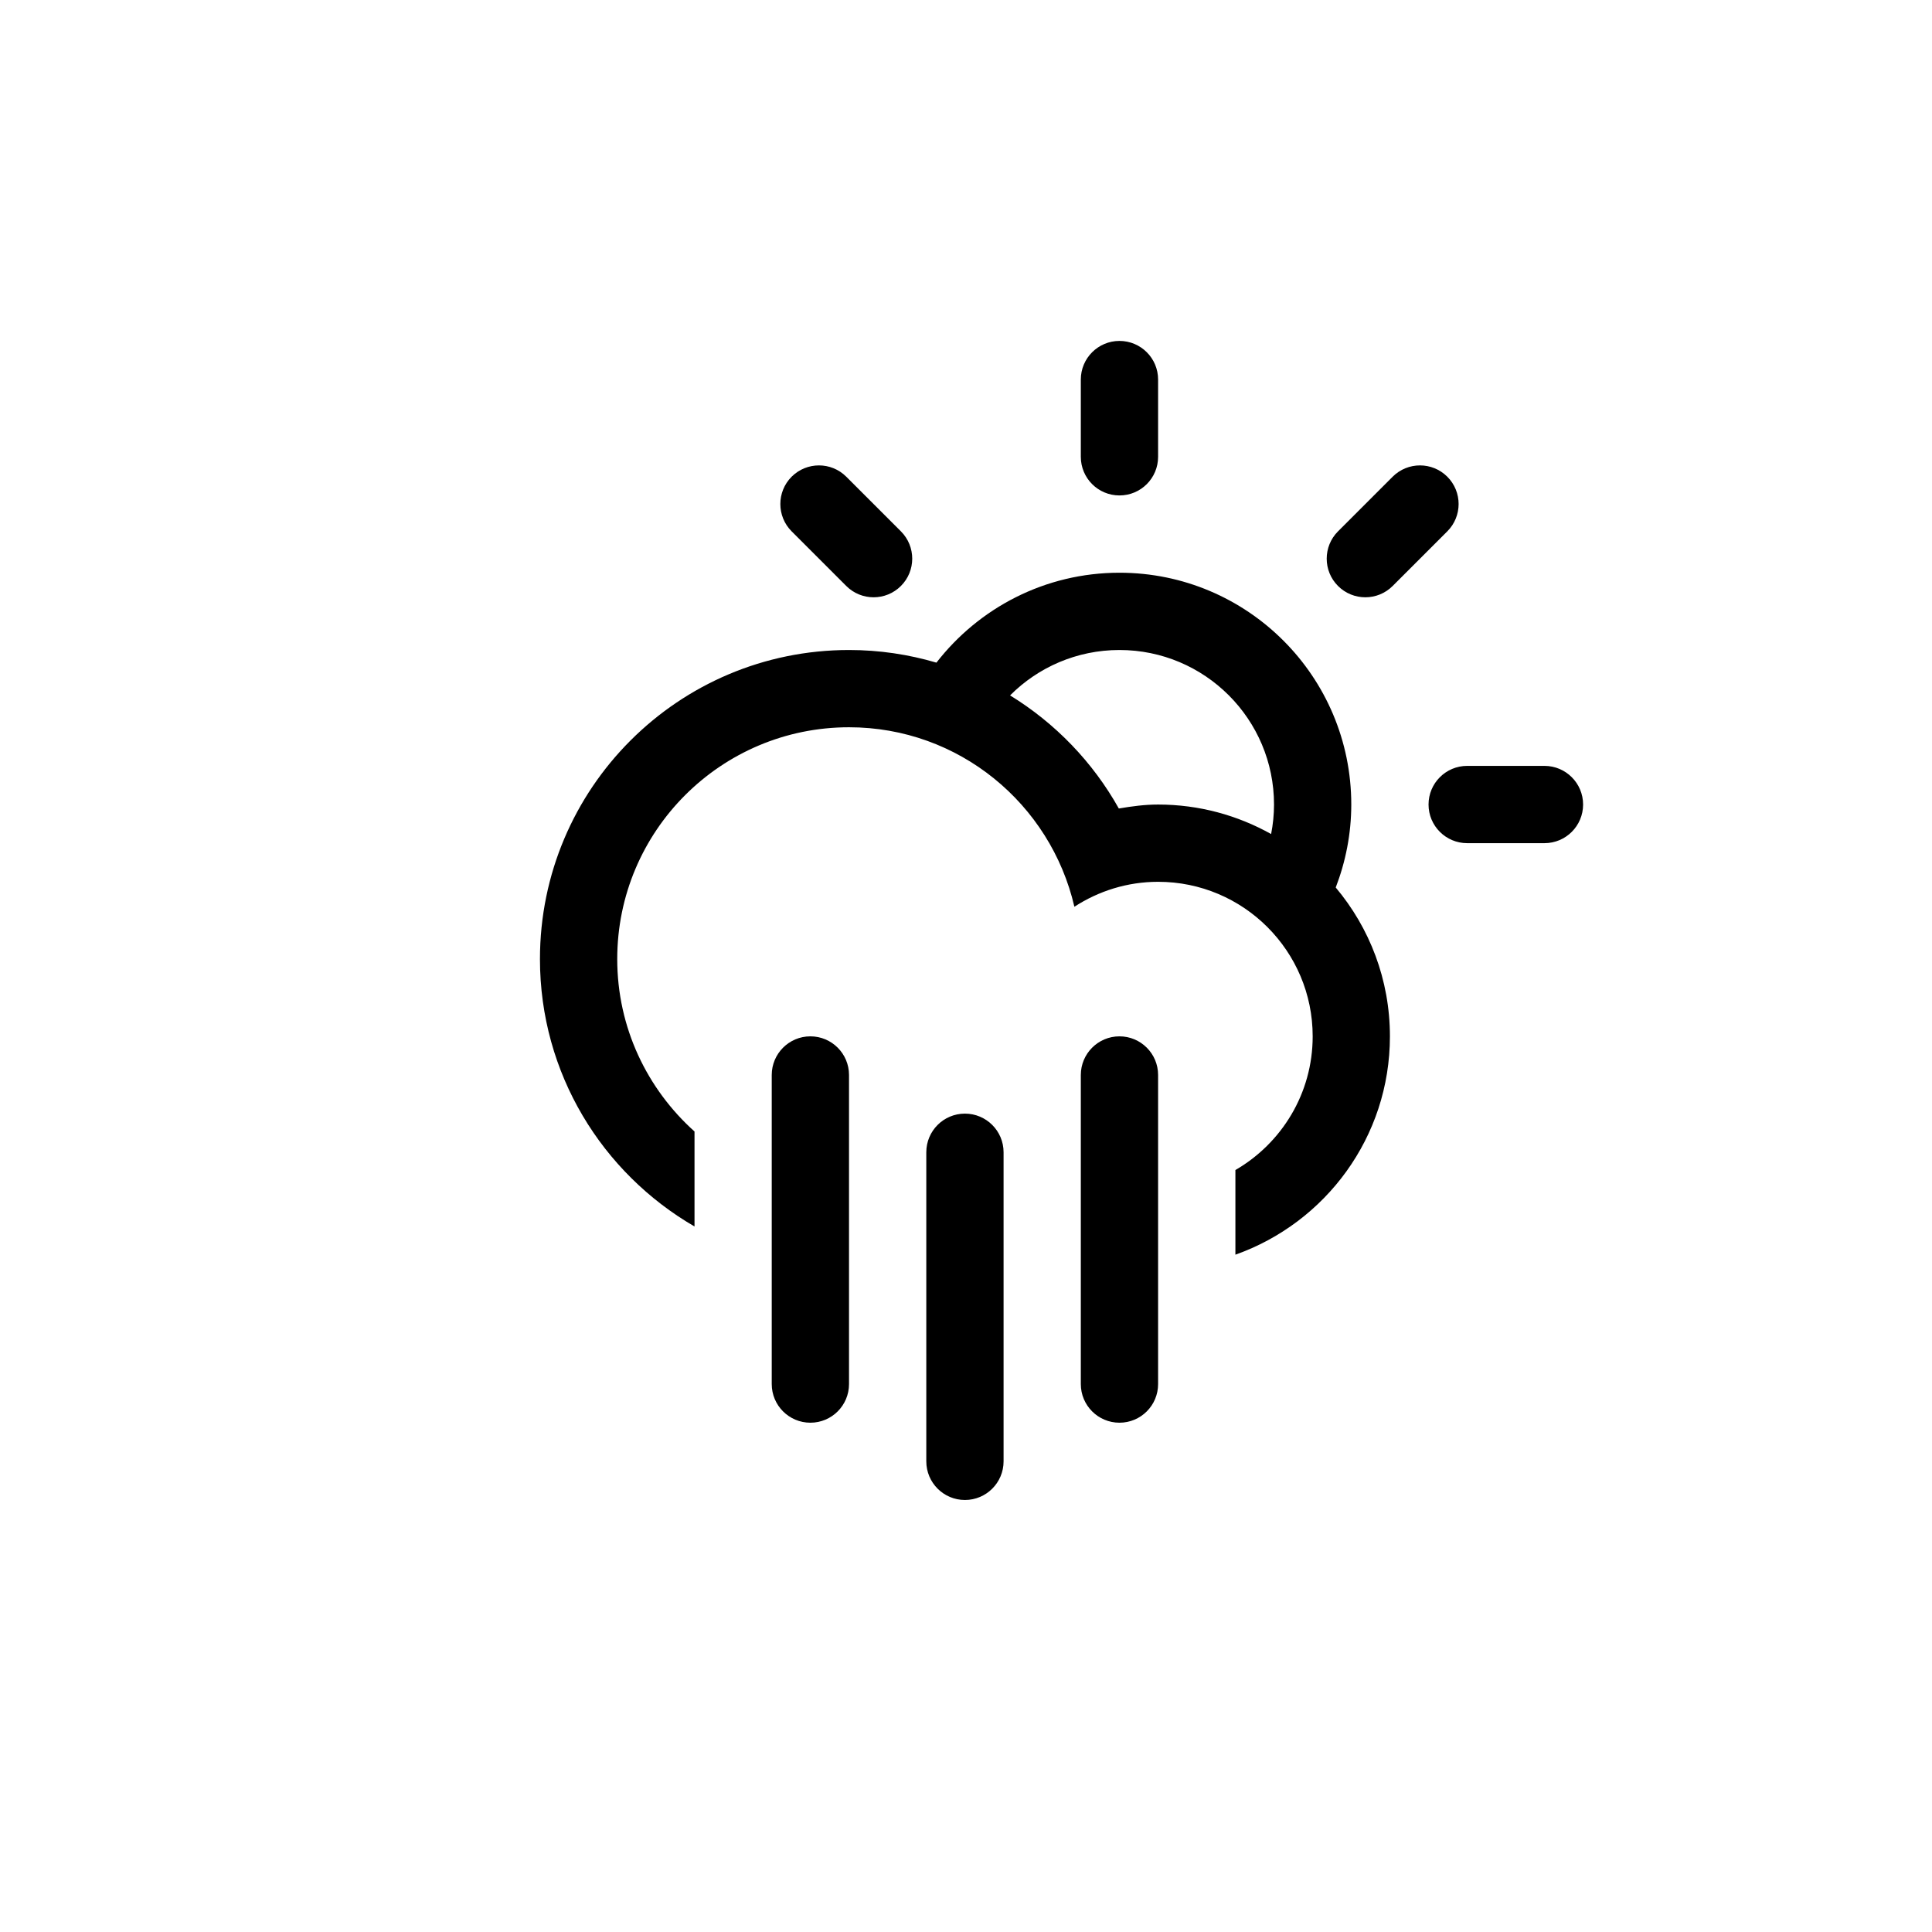
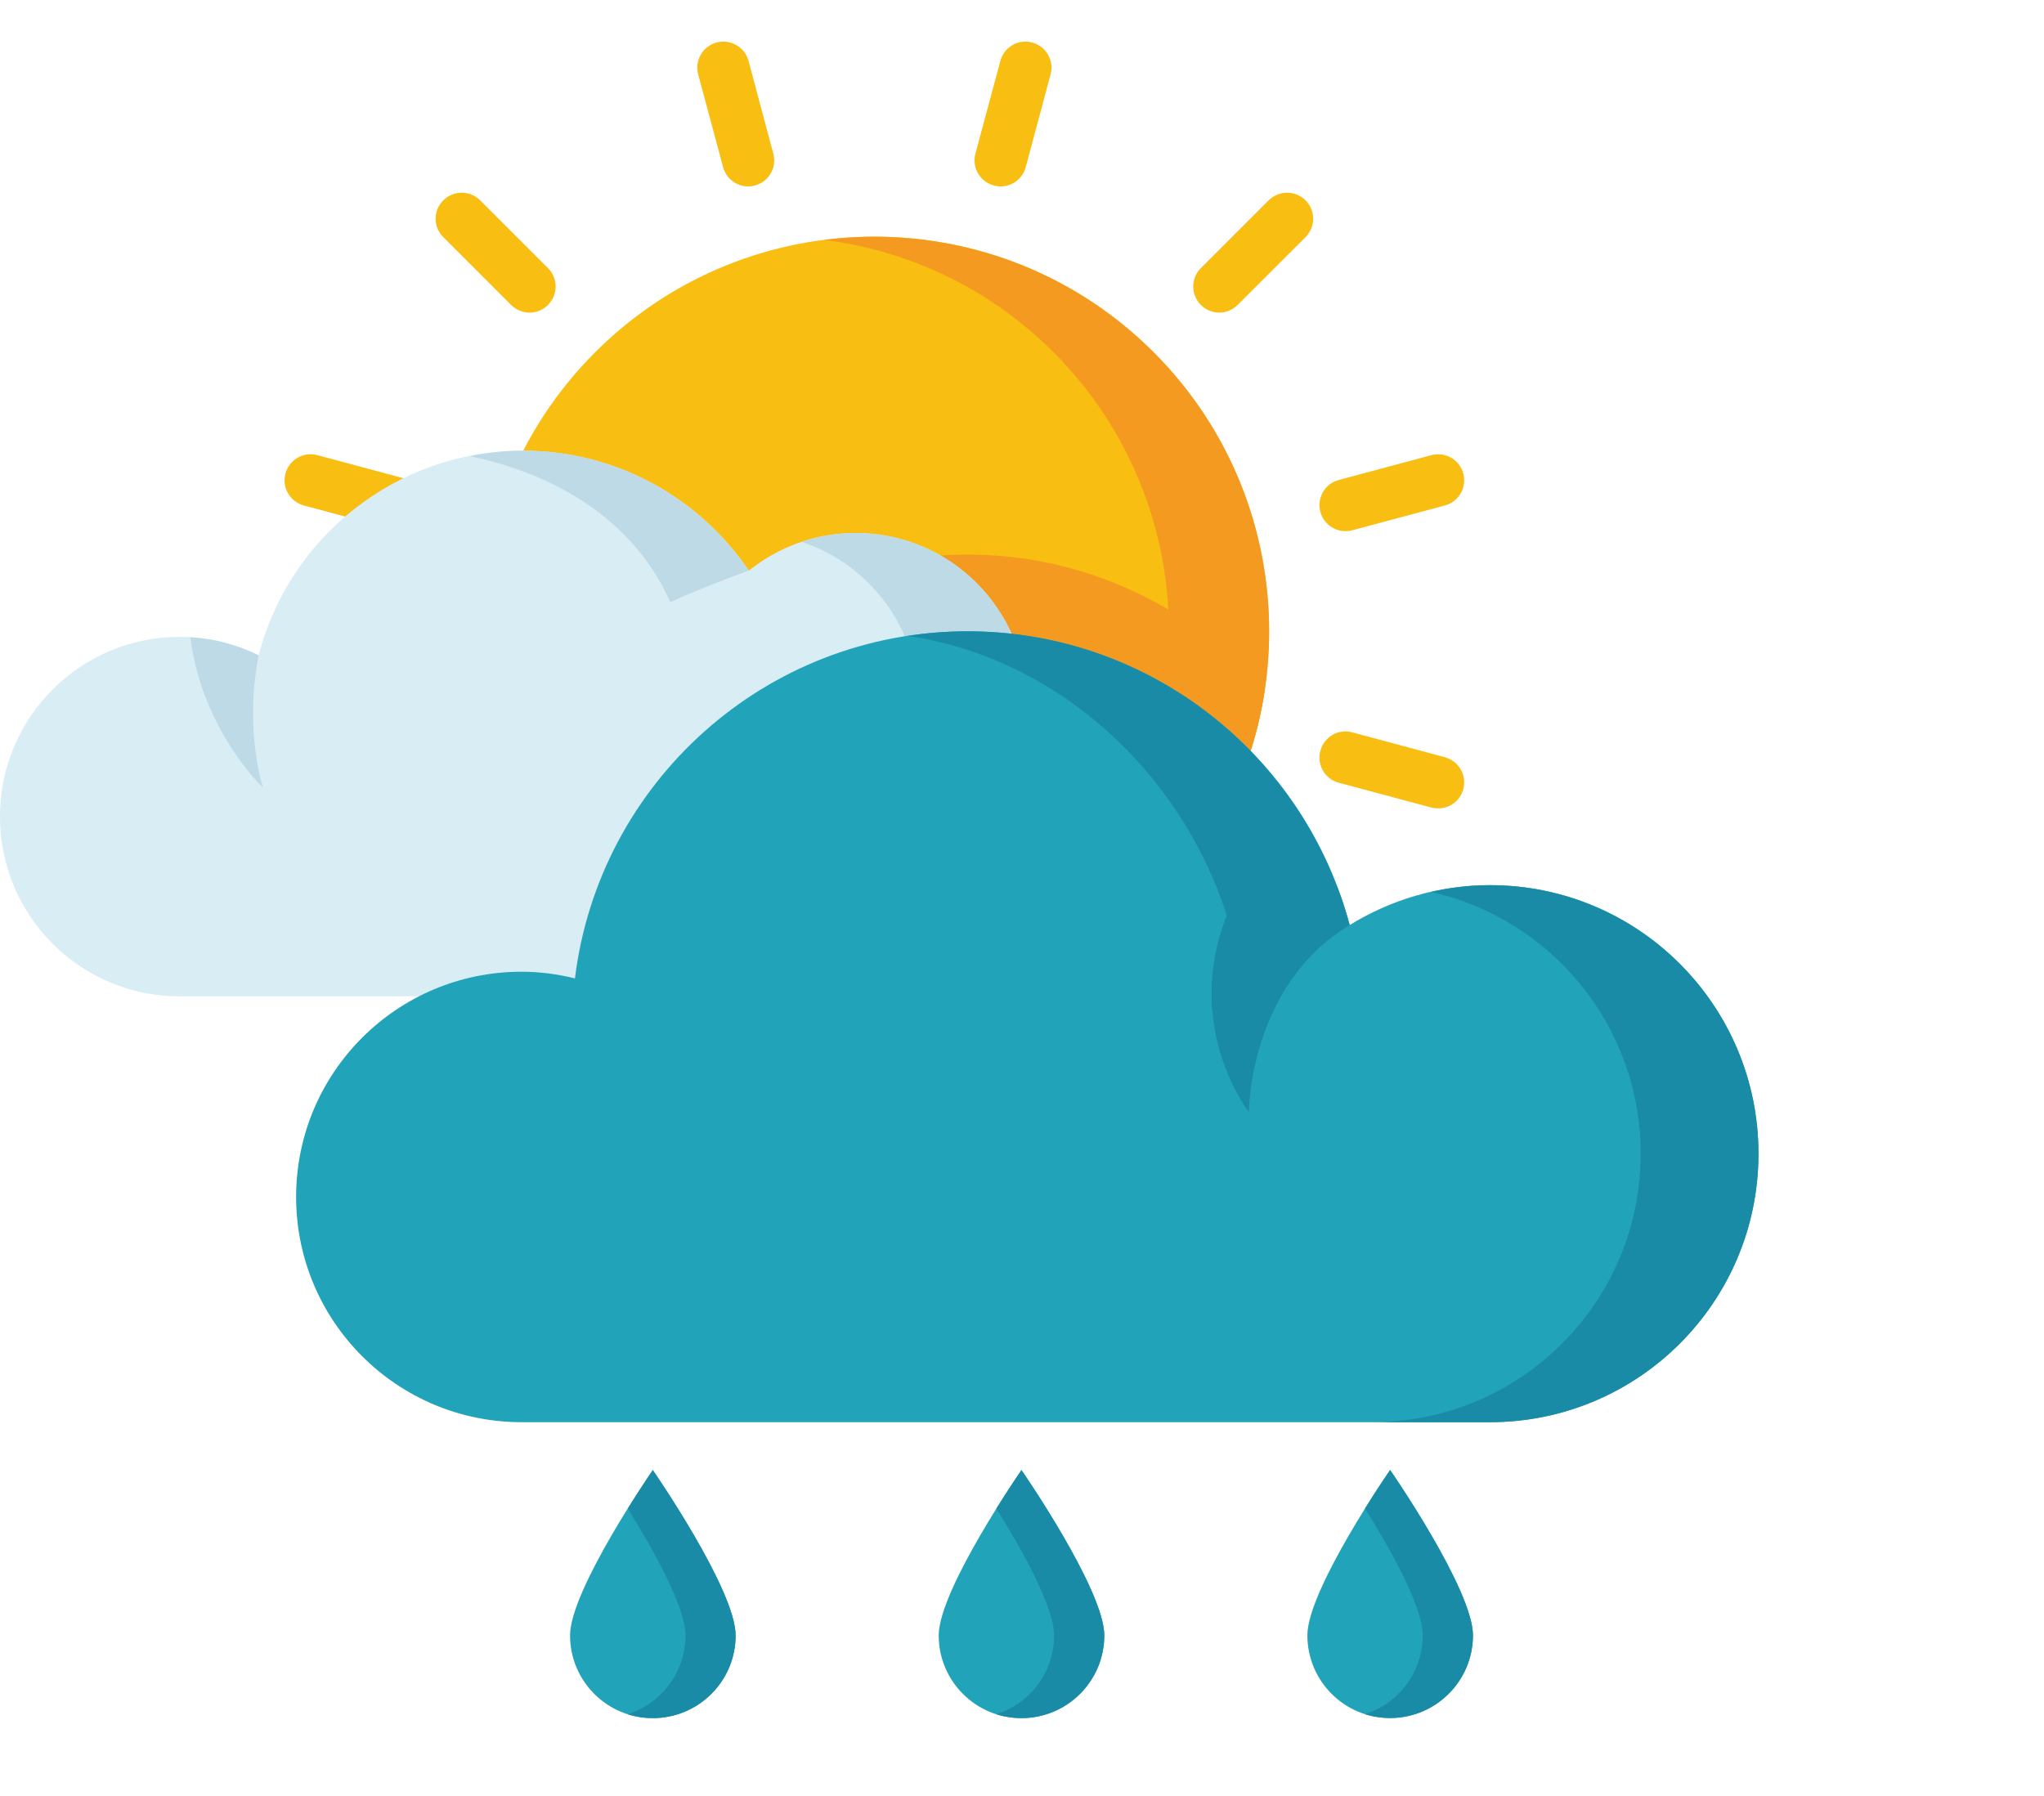
- <svg xmlns="http://www.w3.org/2000/svg" version="1.1" id="Layer_1" x="0px" y="0px" width="100px" height="100px" viewBox="0 0 100 100" enable-background="new 0 0 100 100" xml:space="preserve">
-   <path fill-rule="evenodd" clip-rule="evenodd" d="M79.941,43.642h-4c-1.104,0-2-0.895-2-2c0-1.104,0.896-2,2-2h4  c1.104,0,2,0.896,2,2C81.941,42.748,81.045,43.642,79.941,43.642z M72.084,30.33c-0.781,0.781-2.047,0.781-2.828,0  c-0.781-0.78-0.781-2.047,0-2.828l2.828-2.828c0.781-0.78,2.047-0.78,2.828,0c0.781,0.781,0.781,2.048,0,2.828L72.084,30.33z   M69.137,45.937L69.137,45.937c1.75,2.084,2.805,4.77,2.805,7.704c0,5.223-3.342,9.652-7.998,11.301v-4.381  c2.389-1.383,4-3.961,4-6.92c0-4.417-3.582-7.999-8-7.999c-1.6,0-3.084,0.48-4.334,1.291c-1.23-5.317-5.973-9.29-11.664-9.29  c-6.627,0-11.998,5.372-11.998,11.998c0,3.55,1.551,6.728,4,8.925v4.916c-4.777-2.768-8-7.922-8-13.841  c0-8.835,7.162-15.997,15.998-15.997c1.572,0,3.09,0.231,4.523,0.654c2.195-2.827,5.617-4.654,9.475-4.654  c6.627,0,11.998,5.371,11.998,11.998C69.941,43.158,69.65,44.602,69.137,45.937z M57.943,33.644c-2.211,0-4.215,0.898-5.662,2.35  c2.34,1.435,4.285,3.452,5.629,5.854c0.664-0.113,1.338-0.205,2.033-0.205c2.125,0,4.119,0.559,5.85,1.527l0,0  c0.096-0.494,0.15-1.004,0.15-1.527C65.943,37.224,62.361,33.644,57.943,33.644z M57.943,25.644c-1.104,0-2-0.895-2-2v-3.999  c0-1.104,0.896-1.999,2-1.999c1.105,0,2,0.895,2,1.999v3.999C59.943,24.75,59.049,25.644,57.943,25.644z M43.803,30.33l-2.828-2.828  c-0.779-0.78-0.779-2.047,0-2.828c0.781-0.78,2.049-0.78,2.828,0l2.828,2.828c0.781,0.781,0.781,2.048,0,2.828  C45.85,31.111,44.584,31.111,43.803,30.33z M41.945,53.641c1.105,0,2,0.896,2,2v15.998c0,1.105-0.895,2-2,2c-1.104,0-2-0.895-2-2  V55.641C39.945,54.537,40.842,53.641,41.945,53.641z M49.945,57.641c1.104,0,2,0.895,2,2v15.998c0,1.104-0.896,2-2,2  c-1.105,0-2-0.896-2-2V59.641C47.945,58.535,48.84,57.641,49.945,57.641z M57.943,53.641c1.105,0,2,0.896,2,2v15.998  c0,1.105-0.895,2-2,2c-1.104,0-2-0.895-2-2V55.641C55.943,54.537,56.84,53.641,57.943,53.641z" />
+ <svg xmlns="http://www.w3.org/2000/svg" width="100%" height="100%" viewBox="0 0 872 766" version="1.1" xml:space="preserve" style="fill-rule:evenodd;clip-rule:evenodd;stroke-linejoin:round;stroke-miterlimit:2;">
+   <g transform="matrix(1,0,0,1,-7745.54,-1885.2)">
+     <g id="_13" transform="matrix(0.714264,0,0,0.683311,4824.56,1754.63)">
+       <rect x="4089.49" y="191.094" width="1220.26" height="1120.61" style="fill:none;" />
+       <g transform="matrix(54.5483,0,0,57.0192,-1074.84,-3894.08)">
+         <path d="M101.192,75.502C99.504,77.191 99.504,79.928 101.192,81.616C102.881,83.304 105.617,83.304 107.305,81.616C108.993,79.928 108.993,77.191 107.305,75.502C105.617,73.815 102.881,73.815 101.192,75.502Z" style="fill:rgb(249,190,18);fill-rule:nonzero;" />
+       </g>
+       <g transform="matrix(54.5483,0,0,57.0192,-1074.84,-3894.08)">
+         <path d="M107.305,81.616C107.986,80.935 108.391,80.084 108.523,79.2C107.73,78.294 106.567,77.719 105.267,77.719C103.098,77.719 101.304,79.315 100.989,81.396C101.054,81.471 101.121,81.544 101.192,81.616C102.881,83.304 105.617,83.304 107.305,81.616Z" style="fill:rgb(245,154,32);fill-rule:nonzero;" />
+       </g>
+       <g transform="matrix(54.5483,0,0,57.0192,-1074.84,-3894.08)">
+         <path d="M107.305,75.502C106.321,74.519 104.981,74.11 103.701,74.273C104.618,74.389 105.505,74.798 106.209,75.502C107.896,77.191 107.896,79.928 106.209,81.616C105.505,82.32 104.618,82.729 103.701,82.846C104.981,83.009 106.321,82.599 107.305,81.616C108.993,79.928 108.993,77.191 107.305,75.502Z" style="fill:rgb(245,154,32);fill-rule:nonzero;" />
+       </g>
+       <g transform="matrix(54.5483,0,0,57.0192,-1074.84,-3894.08)">
+         <path d="M105.976,85.007C106.129,84.966 106.219,84.81 106.178,84.658L105.906,83.643C105.866,83.492 105.711,83.401 105.557,83.442C105.405,83.483 105.314,83.639 105.355,83.791L105.628,84.806C105.662,84.933 105.777,85.017 105.903,85.017C105.927,85.017 105.952,85.014 105.976,85.007ZM102.871,84.806L103.142,83.791C103.183,83.639 103.093,83.483 102.94,83.442C102.787,83.401 102.632,83.492 102.592,83.643L102.319,84.658C102.279,84.81 102.369,84.966 102.521,85.007C102.546,85.014 102.571,85.017 102.595,85.017C102.721,85.017 102.837,84.933 102.871,84.806ZM109.48,77.453L110.495,77.181C110.647,77.14 110.738,76.984 110.697,76.832C110.656,76.679 110.501,76.589 110.347,76.63L109.333,76.902C109.18,76.943 109.091,77.099 109.132,77.251C109.166,77.378 109.281,77.462 109.407,77.462C109.431,77.462 109.456,77.459 109.48,77.453ZM110.697,80.288C110.738,80.135 110.647,79.979 110.495,79.938L109.48,79.665C109.328,79.624 109.172,79.715 109.132,79.868C109.091,80.02 109.18,80.176 109.333,80.217L110.347,80.489C110.373,80.496 110.397,80.498 110.422,80.498C110.548,80.498 110.663,80.415 110.697,80.288ZM99.932,83.28L100.675,82.537C100.786,82.425 100.786,82.245 100.675,82.133C100.563,82.022 100.383,82.022 100.271,82.133L99.529,82.876C99.416,82.988 99.416,83.168 99.529,83.28C99.584,83.335 99.657,83.363 99.73,83.363C99.803,83.363 99.875,83.335 99.932,83.28ZM108.226,74.985L108.969,74.243C109.081,74.131 109.081,73.951 108.969,73.839C108.858,73.728 108.678,73.728 108.566,73.839L107.823,74.582C107.712,74.693 107.712,74.873 107.823,74.985C107.879,75.04 107.952,75.069 108.025,75.069C108.097,75.069 108.171,75.04 108.226,74.985ZM108.969,83.28C109.081,83.168 109.081,82.988 108.969,82.876L108.226,82.133C108.115,82.022 107.934,82.022 107.823,82.133C107.712,82.245 107.712,82.425 107.823,82.537L108.566,83.28C108.622,83.335 108.694,83.363 108.767,83.363C108.841,83.363 108.914,83.335 108.969,83.28ZM102.94,73.677C103.093,73.636 103.183,73.48 103.142,73.328L102.871,72.313C102.83,72.161 102.675,72.071 102.521,72.111C102.369,72.152 102.279,72.308 102.319,72.46L102.592,73.475C102.626,73.603 102.741,73.687 102.867,73.687C102.891,73.687 102.916,73.683 102.94,73.677ZM105.906,73.475L106.178,72.46C106.219,72.308 106.129,72.152 105.976,72.111C105.823,72.07 105.668,72.161 105.628,72.313L105.355,73.328C105.314,73.48 105.405,73.636 105.557,73.677C105.582,73.683 105.607,73.687 105.632,73.687C105.757,73.687 105.872,73.603 105.906,73.475ZM98.15,80.489L99.164,80.217C99.317,80.176 99.407,80.02 99.366,79.868C99.325,79.715 99.169,79.625 99.017,79.665L98.002,79.938C97.85,79.979 97.759,80.135 97.8,80.288C97.834,80.415 97.95,80.498 98.075,80.498C98.1,80.498 98.125,80.496 98.15,80.489ZM99.366,77.251C99.407,77.099 99.317,76.943 99.164,76.902L98.15,76.63C97.996,76.589 97.841,76.679 97.8,76.832C97.759,76.984 97.85,77.14 98.002,77.181L99.017,77.453C99.041,77.459 99.067,77.462 99.09,77.462C99.216,77.462 99.331,77.378 99.366,77.251ZM100.473,75.069C100.4,75.069 100.327,75.04 100.271,74.985L99.529,74.243C99.416,74.131 99.416,73.951 99.529,73.839C99.64,73.728 99.82,73.728 99.932,73.839L100.675,74.582C100.786,74.693 100.786,74.873 100.675,74.985C100.619,75.04 100.546,75.069 100.473,75.069Z" style="fill:rgb(249,190,18);fill-rule:nonzero;" />
+       </g>
+       <g transform="matrix(0.712013,0,0,0.712013,990.191,32.0614)">
+         <g transform="matrix(54.5483,0,0,57.0192,4316.53,-1044.96)">
+           <path d="M16.432,33.4C16.446,33.292 16.455,33.182 16.455,33.07C16.455,31.619 15.278,30.441 13.826,30.441C13.204,30.441 12.633,30.659 12.182,31.02C11.428,29.907 10.155,29.175 8.709,29.175C6.753,29.175 5.11,30.513 4.644,32.323C4.277,32.143 3.866,32.039 3.43,32.039C1.903,32.039 0.666,33.277 0.666,34.804C0.666,36.331 1.903,37.568 3.43,37.568L16.11,37.568C17.268,37.568 18.208,36.628 18.208,35.47C18.208,34.421 17.437,33.556 16.432,33.4Z" style="fill:rgb(217,237,244);fill-rule:nonzero;" />
+         </g>
+         <g transform="matrix(54.5483,0,0,57.0192,4316.53,-1044.96)">
+           <path d="M16.432,33.4C16.446,33.292 16.455,33.182 16.455,33.07C16.455,31.619 15.278,30.441 13.826,30.441C13.536,30.441 13.258,30.49 12.997,30.578C14.041,30.925 14.795,31.909 14.795,33.07C14.795,33.182 14.786,33.292 14.772,33.4C15.777,33.556 16.548,34.421 16.548,35.47C16.548,36.628 15.608,37.568 14.45,37.568L16.11,37.568C17.268,37.568 18.208,36.628 18.208,35.47C18.208,34.421 17.437,33.556 16.432,33.4Z" style="fill:rgb(190,218,230);fill-rule:nonzero;" />
+         </g>
+         <g transform="matrix(54.5483,0,0,57.0192,4316.53,-1044.96)">
+           <path d="M10.973,31.505C11.314,31.347 11.895,31.12 12.182,31.02C12.039,30.805 11.807,30.544 11.742,30.477C10.979,29.676 9.903,29.175 8.709,29.175C8.426,29.175 8.151,29.206 7.884,29.259C8.978,29.48 10.353,30.099 10.973,31.505Z" style="fill:rgb(190,218,230);fill-rule:nonzero;" />
+         </g>
+         <g transform="matrix(54.5483,0,0,57.0192,4316.53,-1044.96)">
+           <path d="M3.593,32.044C3.774,33.477 4.711,34.359 4.711,34.359C4.711,34.359 4.417,33.482 4.644,32.323C4.323,32.165 3.969,32.066 3.593,32.044Z" style="fill:rgb(190,218,230);fill-rule:nonzero;" />
+         </g>
+       </g>
+       <g transform="matrix(54.5483,0,0,57.0192,-1074.84,-3894.08)">
+         <path d="M110.989,81.339C110.426,81.339 109.9,81.5 109.453,81.776C108.962,79.924 107.274,78.559 105.267,78.559C103.055,78.559 101.232,80.218 100.97,82.36C100.783,82.314 100.587,82.287 100.385,82.287C99.022,82.287 97.917,83.391 97.917,84.753C97.917,86.116 99.022,87.22 100.385,87.22L110.989,87.22C112.613,87.22 113.929,85.904 113.929,84.28C113.929,82.656 112.613,81.339 110.989,81.339Z" style="fill:rgb(33,163,185);fill-rule:nonzero;" />
+       </g>
+       <g transform="matrix(54.5483,0,0,57.0192,-1074.84,-3894.08)">
+         <path d="M110.989,81.339C110.767,81.339 110.552,81.365 110.344,81.413C111.657,81.707 112.639,82.877 112.639,84.28C112.639,85.904 111.323,87.22 109.699,87.22L110.989,87.22C112.613,87.22 113.929,85.904 113.929,84.28C113.929,82.656 112.613,81.339 110.989,81.339Z" style="fill:rgb(26,139,166);fill-rule:nonzero;" />
+       </g>
+       <g transform="matrix(54.5483,0,0,57.0192,-1074.84,-3894.08)">
+         <path d="M109.31,81.344C108.687,79.717 107.114,78.559 105.267,78.559C105.046,78.559 104.828,78.577 104.615,78.609C106.261,78.852 107.61,80.113 108.107,81.669C107.623,82.903 108.349,83.823 108.349,83.823C108.349,83.823 108.349,82.439 109.453,81.776C109.416,81.635 109.371,81.498 109.32,81.364C109.317,81.357 109.313,81.351 109.31,81.344Z" style="fill:rgb(26,139,166);fill-rule:nonzero;" />
+       </g>
+       <g transform="matrix(1,0,0,1,10.766,2.90805)">
+         <g transform="matrix(54.5483,0,0,57.0192,-1141.5,-3918.75)">
+           <path d="M103.754,89.937C103.754,90.437 103.348,90.843 102.847,90.843C102.347,90.843 101.941,90.437 101.941,89.937C101.941,89.436 102.847,88.126 102.847,88.126C102.847,88.126 103.754,89.436 103.754,89.937Z" style="fill:rgb(33,163,185);fill-rule:nonzero;" />
+         </g>
+         <g transform="matrix(54.5483,0,0,57.0192,-1141.5,-3918.75)">
+           <path d="M102.847,88.126C102.847,88.126 102.726,88.302 102.573,88.548C102.84,88.976 103.205,89.619 103.205,89.937C103.205,90.341 102.939,90.684 102.573,90.8C102.66,90.828 102.752,90.842 102.847,90.842C103.348,90.842 103.754,90.437 103.754,89.937C103.754,89.436 102.847,88.126 102.847,88.126Z" style="fill:rgb(26,139,166);fill-rule:nonzero;" />
+         </g>
+       </g>
+       <g transform="matrix(1,0,0,1,1.82077e-12,2.90805)">
+         <g transform="matrix(54.5483,0,0,57.0192,-1215.08,-3918.75)">
+           <path d="M109.337,89.937C109.337,90.437 108.93,90.843 108.43,90.843C107.929,90.843 107.524,90.437 107.524,89.937C107.524,89.436 108.43,88.126 108.43,88.126C108.43,88.126 109.337,89.436 109.337,89.937Z" style="fill:rgb(33,163,185);fill-rule:nonzero;" />
+         </g>
+         <g transform="matrix(54.5483,0,0,57.0192,-1215.08,-3918.75)">
+           <path d="M108.43,88.126C108.43,88.126 108.308,88.302 108.155,88.548C108.423,88.976 108.787,89.619 108.787,89.937C108.787,90.341 108.521,90.684 108.155,90.8C108.242,90.828 108.335,90.842 108.43,90.842C108.93,90.842 109.337,90.437 109.337,89.937C109.337,89.436 108.43,88.126 108.43,88.126Z" style="fill:rgb(26,139,166);fill-rule:nonzero;" />
+         </g>
+       </g>
+       <g transform="matrix(1,0,0,1,10.766,2.90805)">
+         <g transform="matrix(54.5483,0,0,57.0192,-1005.65,-3918.81)">
+           <path d="M109.337,89.937C109.337,90.437 108.93,90.843 108.43,90.843C107.929,90.843 107.524,90.437 107.524,89.937C107.524,89.436 108.43,88.126 108.43,88.126C108.43,88.126 109.337,89.436 109.337,89.937Z" style="fill:rgb(33,163,185);fill-rule:nonzero;" />
+         </g>
+         <g transform="matrix(54.5483,0,0,57.0192,-1005.65,-3918.81)">
+           <path d="M108.43,88.126C108.43,88.126 108.308,88.302 108.155,88.548C108.423,88.976 108.787,89.619 108.787,89.937C108.787,90.341 108.521,90.684 108.155,90.8C108.242,90.828 108.335,90.842 108.43,90.842C108.93,90.842 109.337,90.437 109.337,89.937C109.337,89.436 108.43,88.126 108.43,88.126Z" style="fill:rgb(26,139,166);fill-rule:nonzero;" />
+         </g>
+       </g>
+     </g>
+   </g>
</svg>
